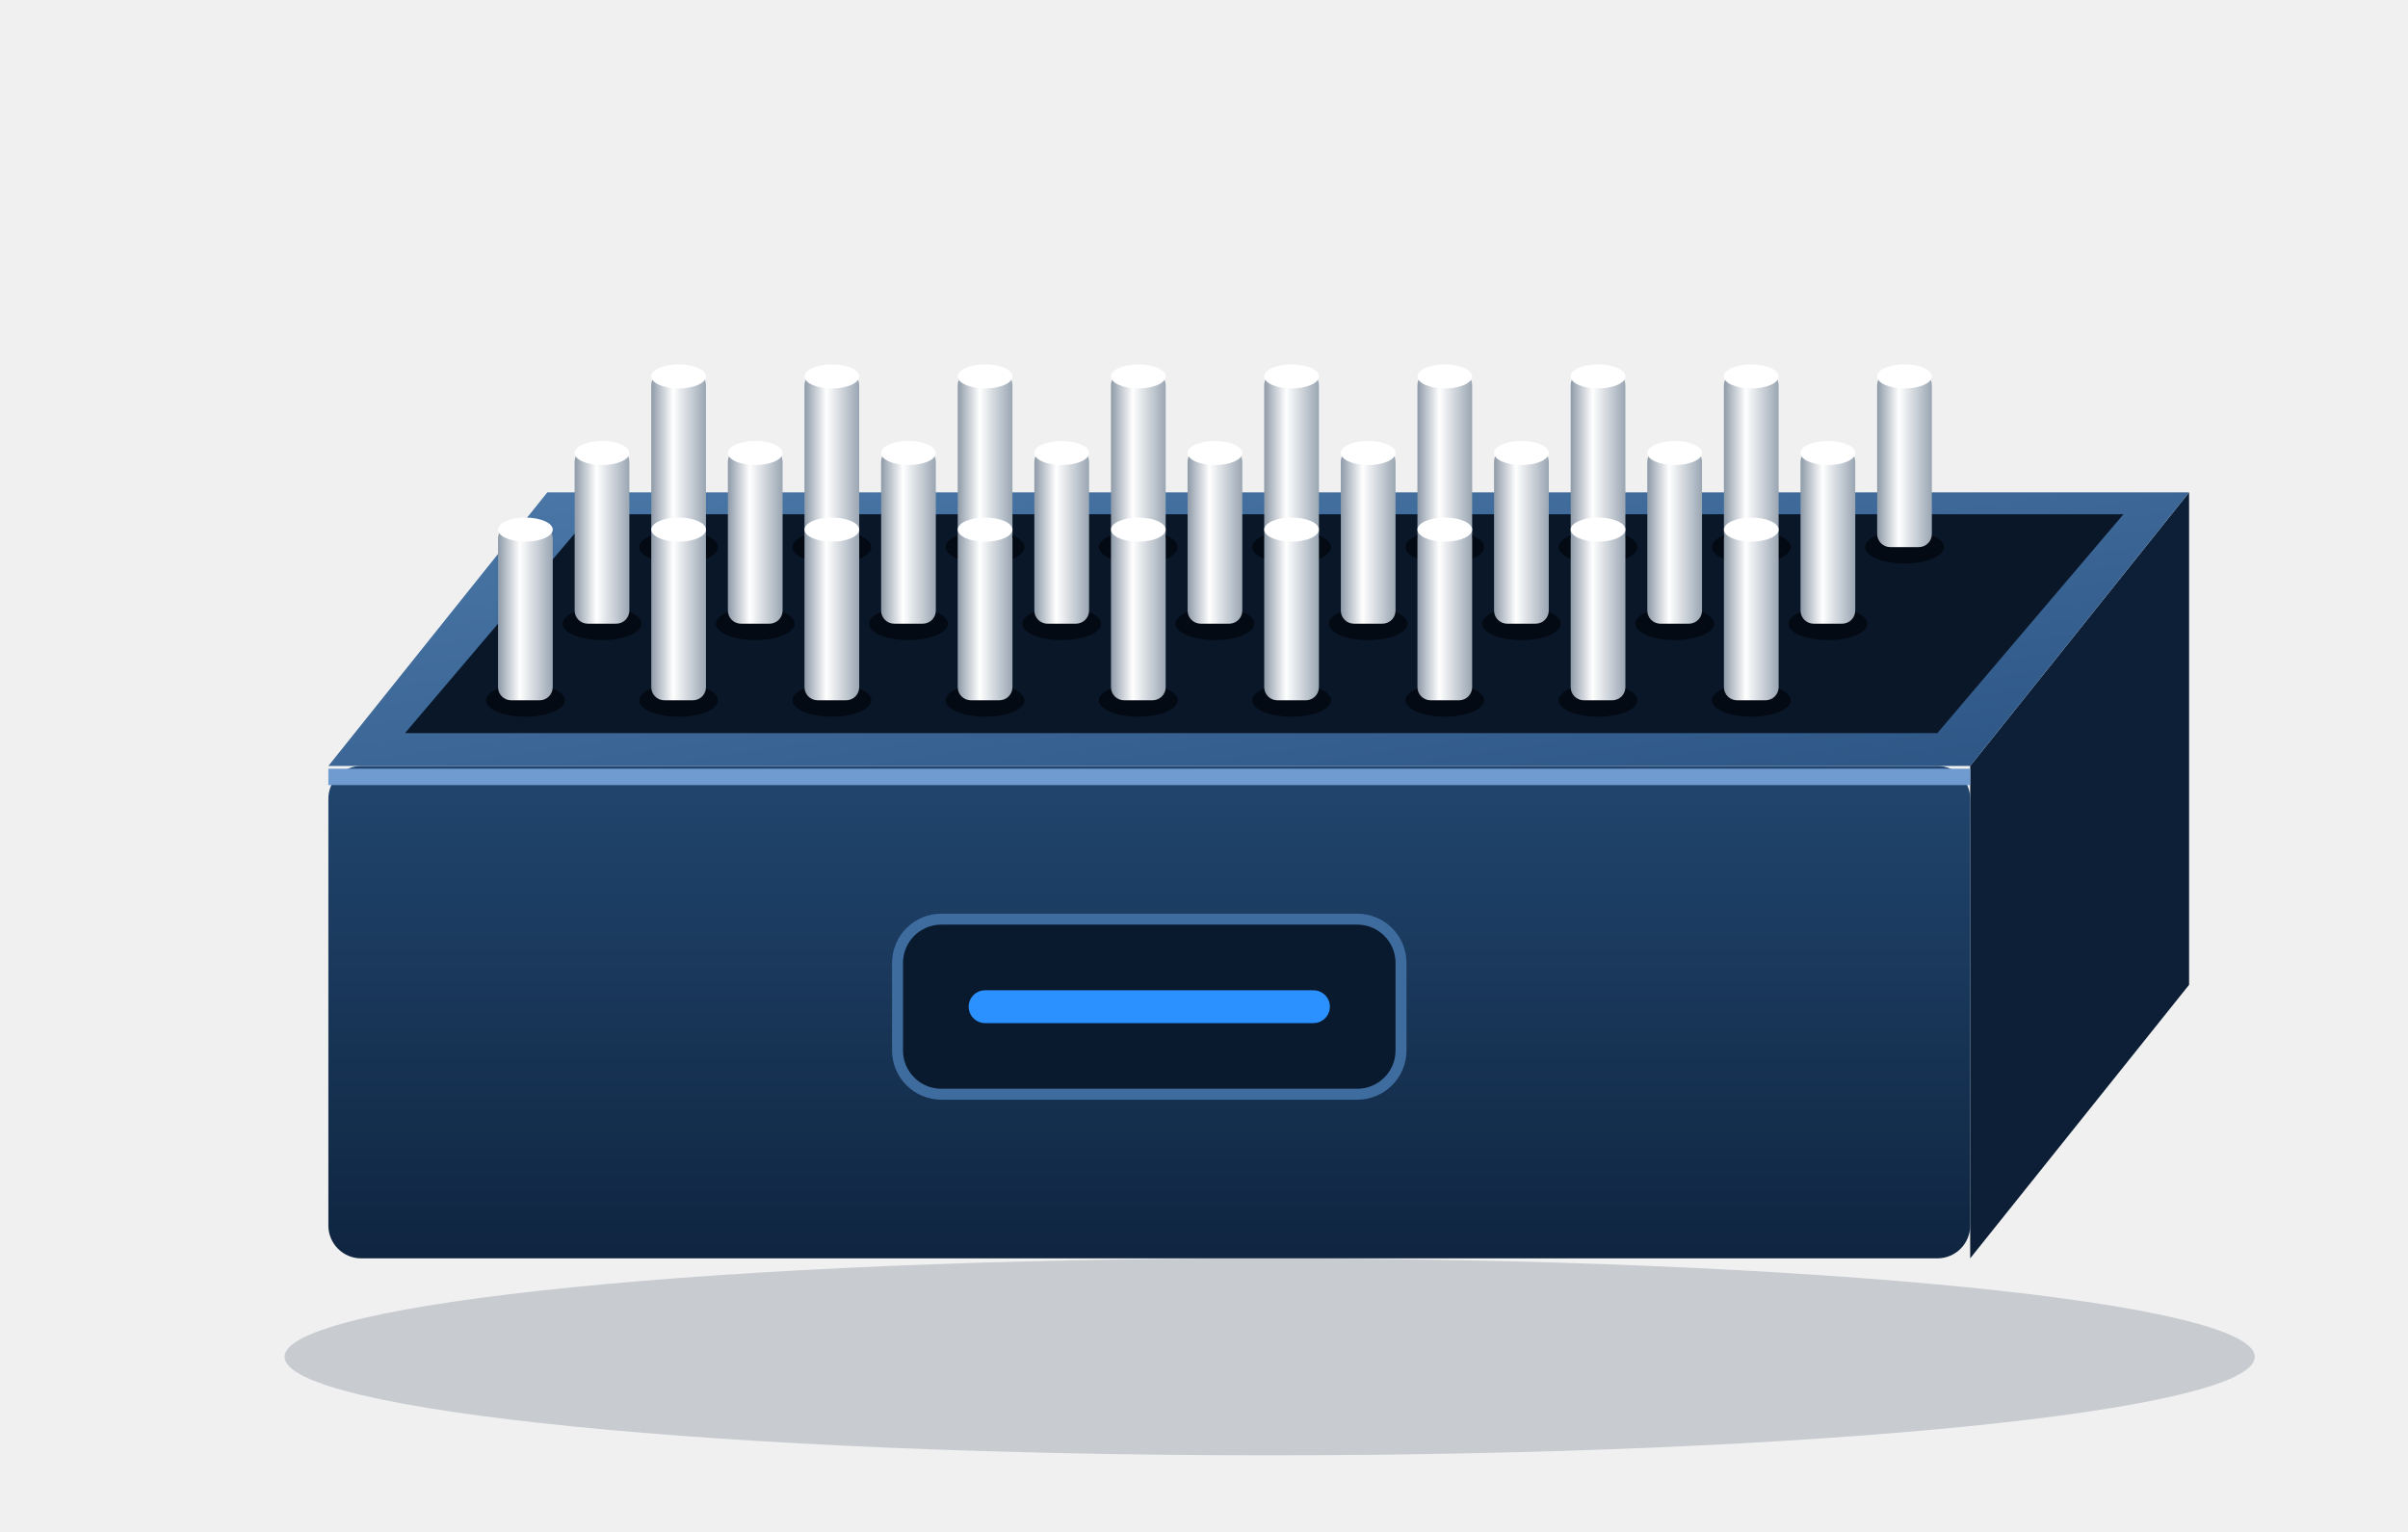
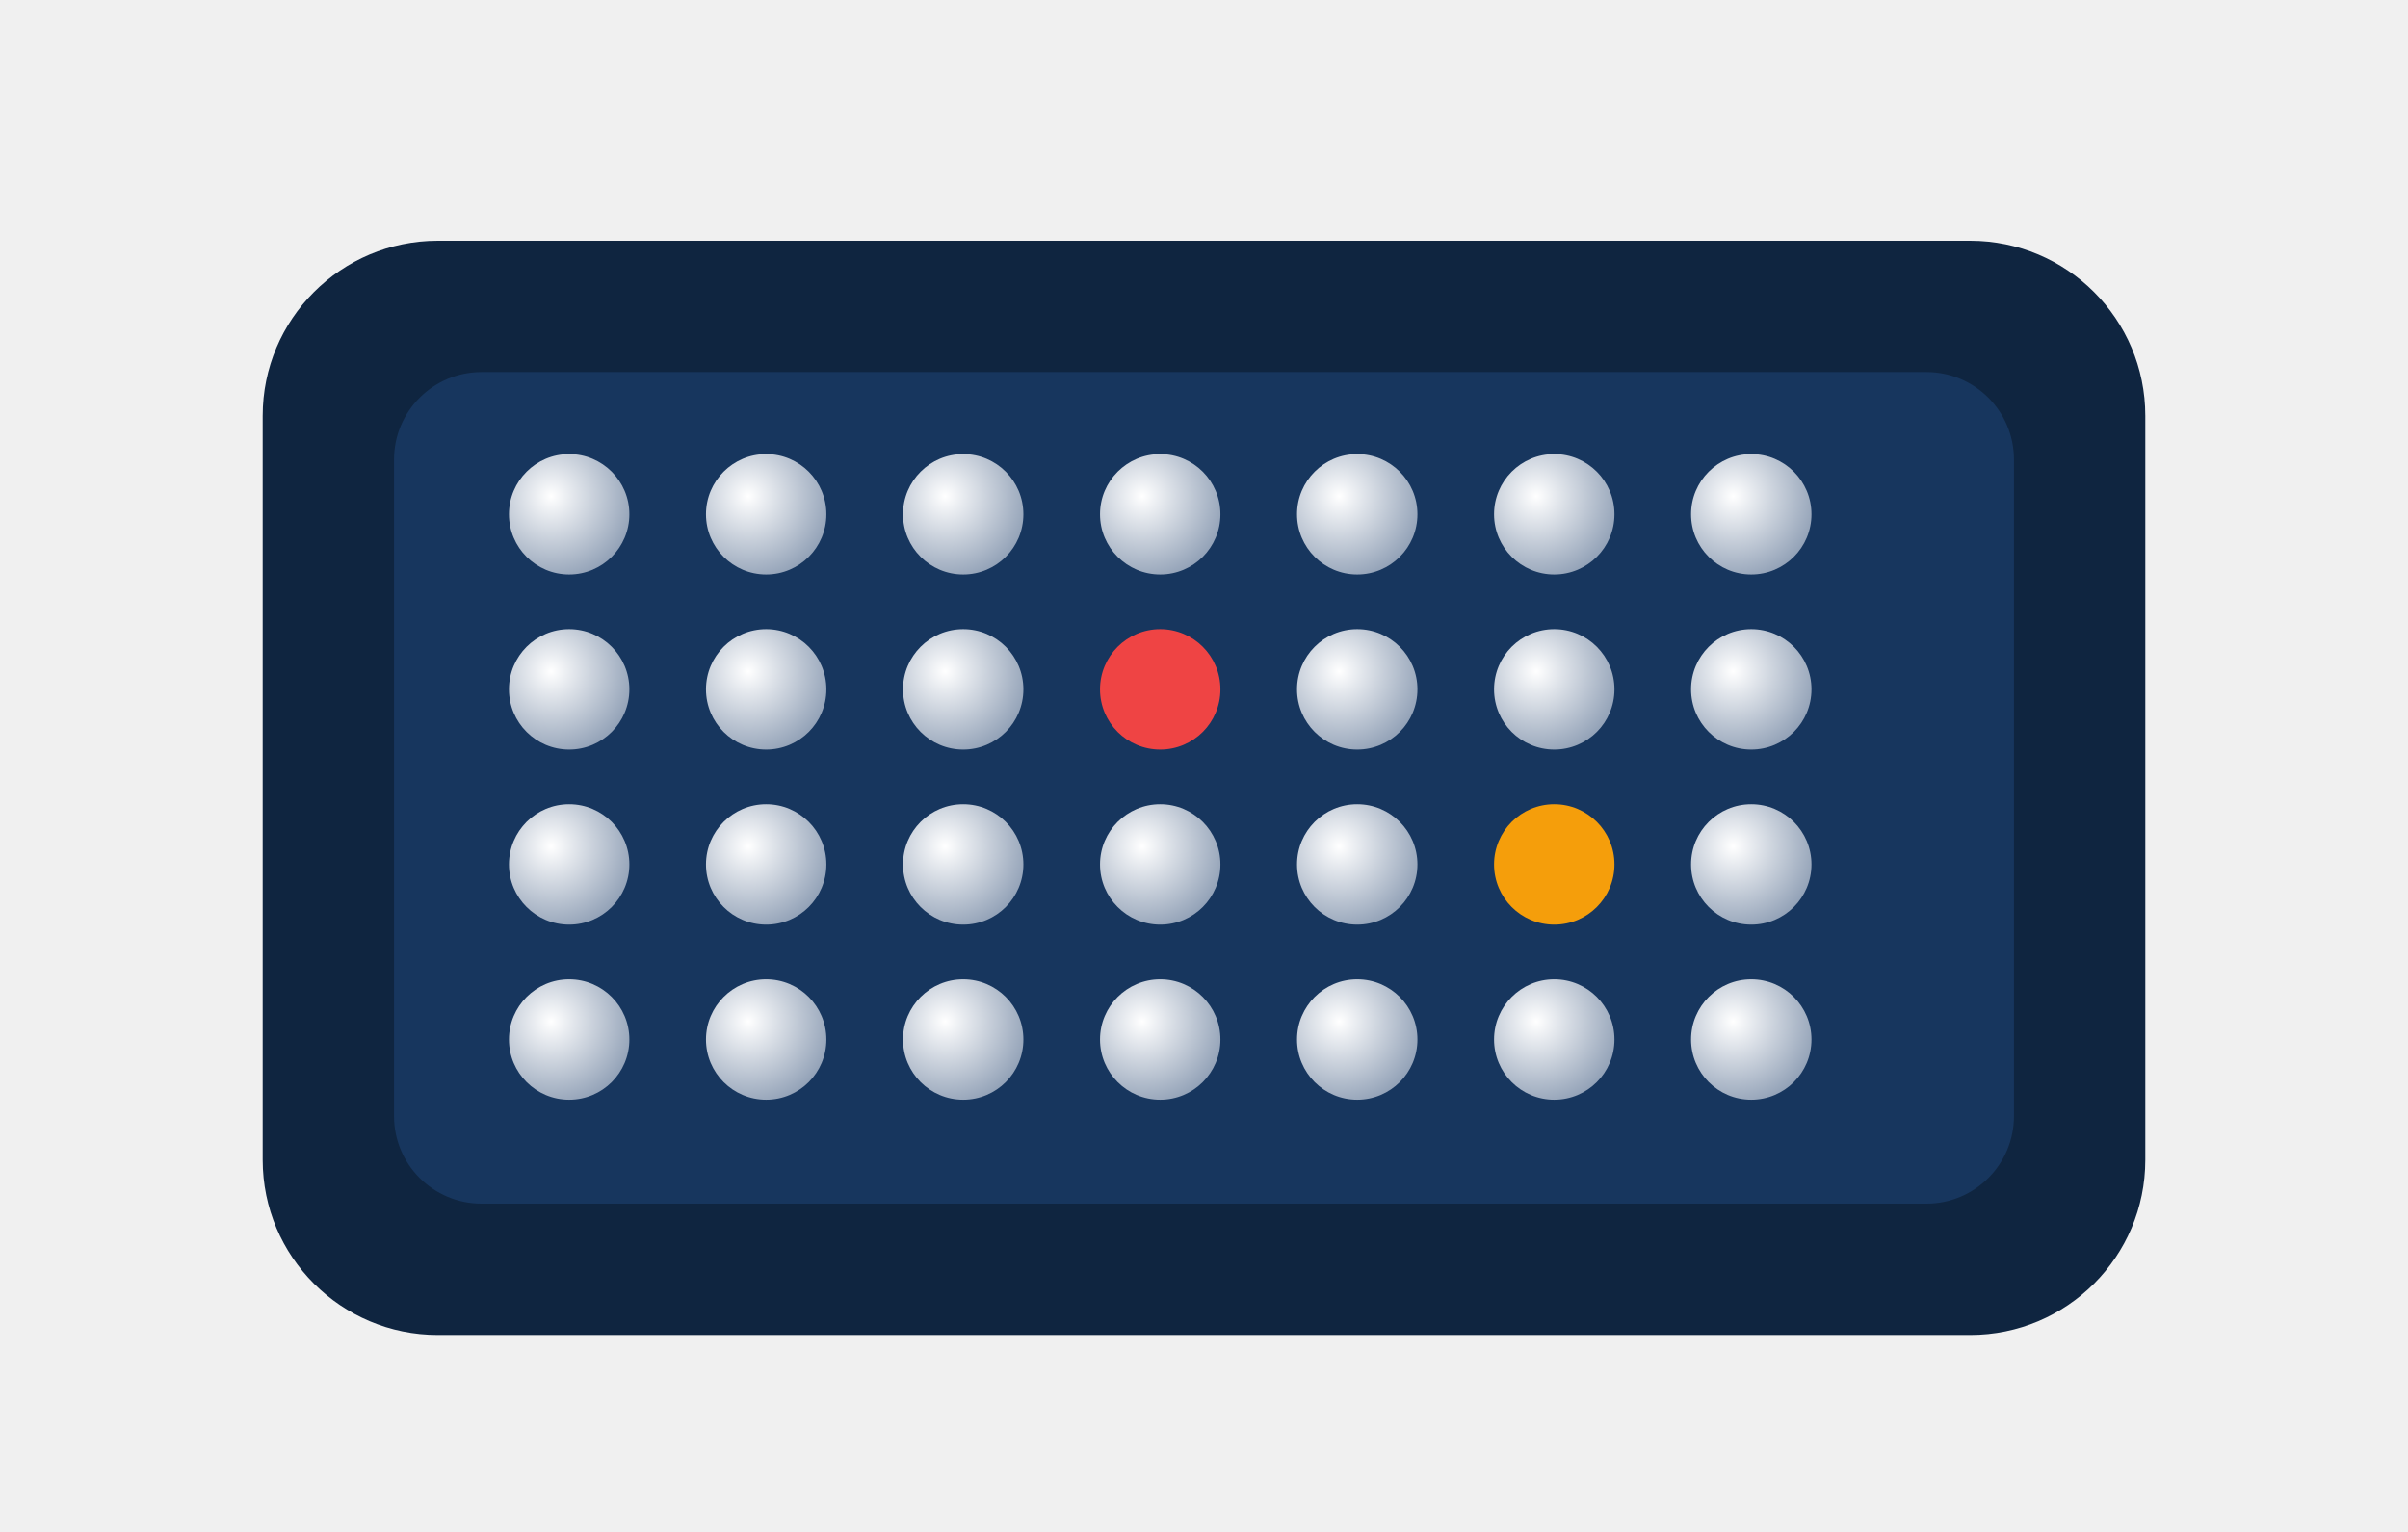
<svg xmlns="http://www.w3.org/2000/svg" width="220" height="140" viewBox="0 0 220 140" fill="none">
  <defs>
-     <linearGradient id="face" x1="0" y1="0" x2="0" y2="1">
-       <stop offset="0" stop-color="#21466f" />
-       <stop offset="1" stop-color="#0f2540" />
-     </linearGradient>
-     <linearGradient id="bord" x1="0" y1="0" x2="1" y2="1">
-       <stop offset="0" stop-color="#4b78a8" />
-       <stop offset="1" stop-color="#2c5584" />
-     </linearGradient>
-     <linearGradient id="argent" x1="0" y1="0" x2="1" y2="0">
-       <stop offset="0" stop-color="#8e9aa8" />
-       <stop offset="0.4" stop-color="#ffffff" />
-       <stop offset="1" stop-color="#9aa6b3" />
-     </linearGradient>
-     <g id="pige">
-       <ellipse cx="0" cy="0" rx="3.6" ry="1.5" fill="#030a14" />
-       <rect x="-2.5" y="-16" width="5" height="16" rx="1.2" fill="url(#argent)" />
-       <ellipse cx="0" cy="-15.6" rx="2.5" ry="1.1" fill="#ffffff" />
-     </g>
+     <radialGradient id="metal" cx="0.35" cy="0.35" r="0.7">
+       <stop offset="0" stop-color="#ffffff" />
+       <stop offset="1" stop-color="#94a3b8" />
+     </radialGradient>
+     <circle id="p" r="5.5" fill="url(#metal)" />
  </defs>
-   <ellipse cx="116" cy="124" rx="90" ry="9" fill="#0f2540" opacity="0.18" />
-   <path d="M180 70 200 45v45l-20 25V70Z" fill="#0c1f36" />
-   <rect x="30" y="70" width="150" height="45" rx="3" fill="url(#face)" />
-   <path d="M30 70h150l20-25H50L30 70Z" fill="url(#bord)" />
-   <path d="M37 67h140l17-20H54L37 67Z" fill="#0a1728" />
+   <rect x="24" y="22" width="172" height="100" rx="16" fill="#0f2540" />
+   <rect x="36" y="34" width="148" height="76" rx="8" fill="#17365e" />
  <g>
-     <use href="#pige" x="62" y="50" />
-     <use href="#pige" x="76" y="50" />
-     <use href="#pige" x="90" y="50" />
-     <use href="#pige" x="104" y="50" />
-     <use href="#pige" x="118" y="50" />
-     <use href="#pige" x="132" y="50" />
-     <use href="#pige" x="146" y="50" />
-     <use href="#pige" x="160" y="50" />
-     <use href="#pige" x="174" y="50" />
-     <use href="#pige" x="55" y="57" />
-     <use href="#pige" x="69" y="57" />
-     <use href="#pige" x="83" y="57" />
-     <use href="#pige" x="97" y="57" />
-     <use href="#pige" x="111" y="57" />
-     <use href="#pige" x="125" y="57" />
-     <use href="#pige" x="139" y="57" />
-     <use href="#pige" x="153" y="57" />
-     <use href="#pige" x="167" y="57" />
-     <use href="#pige" x="48" y="64" />
-     <use href="#pige" x="62" y="64" />
-     <use href="#pige" x="76" y="64" />
-     <use href="#pige" x="90" y="64" />
-     <use href="#pige" x="104" y="64" />
-     <use href="#pige" x="118" y="64" />
-     <use href="#pige" x="132" y="64" />
-     <use href="#pige" x="146" y="64" />
-     <use href="#pige" x="160" y="64" />
+     <use href="#p" x="52" y="47" />
+     <use href="#p" x="70" y="47" />
+     <use href="#p" x="88" y="47" />
+     <use href="#p" x="106" y="47" />
+     <use href="#p" x="124" y="47" />
+     <use href="#p" x="142" y="47" />
+     <use href="#p" x="160" y="47" />
+     <use href="#p" x="52" y="63" />
+     <use href="#p" x="70" y="63" />
+     <use href="#p" x="88" y="63" />
+     <use href="#p" x="124" y="63" />
+     <use href="#p" x="142" y="63" />
+     <use href="#p" x="160" y="63" />
+     <use href="#p" x="52" y="79" />
+     <use href="#p" x="70" y="79" />
+     <use href="#p" x="88" y="79" />
+     <use href="#p" x="106" y="79" />
+     <use href="#p" x="124" y="79" />
+     <use href="#p" x="160" y="79" />
+     <use href="#p" x="52" y="95" />
+     <use href="#p" x="70" y="95" />
+     <use href="#p" x="88" y="95" />
+     <use href="#p" x="106" y="95" />
+     <use href="#p" x="124" y="95" />
+     <use href="#p" x="142" y="95" />
+     <use href="#p" x="160" y="95" />
  </g>
-   <path d="M30 71h150" stroke="#6f9bd0" stroke-width="1.5" />
-   <rect x="82" y="84" width="46" height="16" rx="4" fill="#0a1a2e" stroke="#3f6c9e" />
-   <path d="M90 92h30" stroke="#2b91ff" stroke-width="3" stroke-linecap="round" />
+   <circle cx="106" cy="63" r="5.5" fill="#ef4444" />
+   <circle cx="142" cy="79" r="5.5" fill="#f59e0b" />
</svg>
